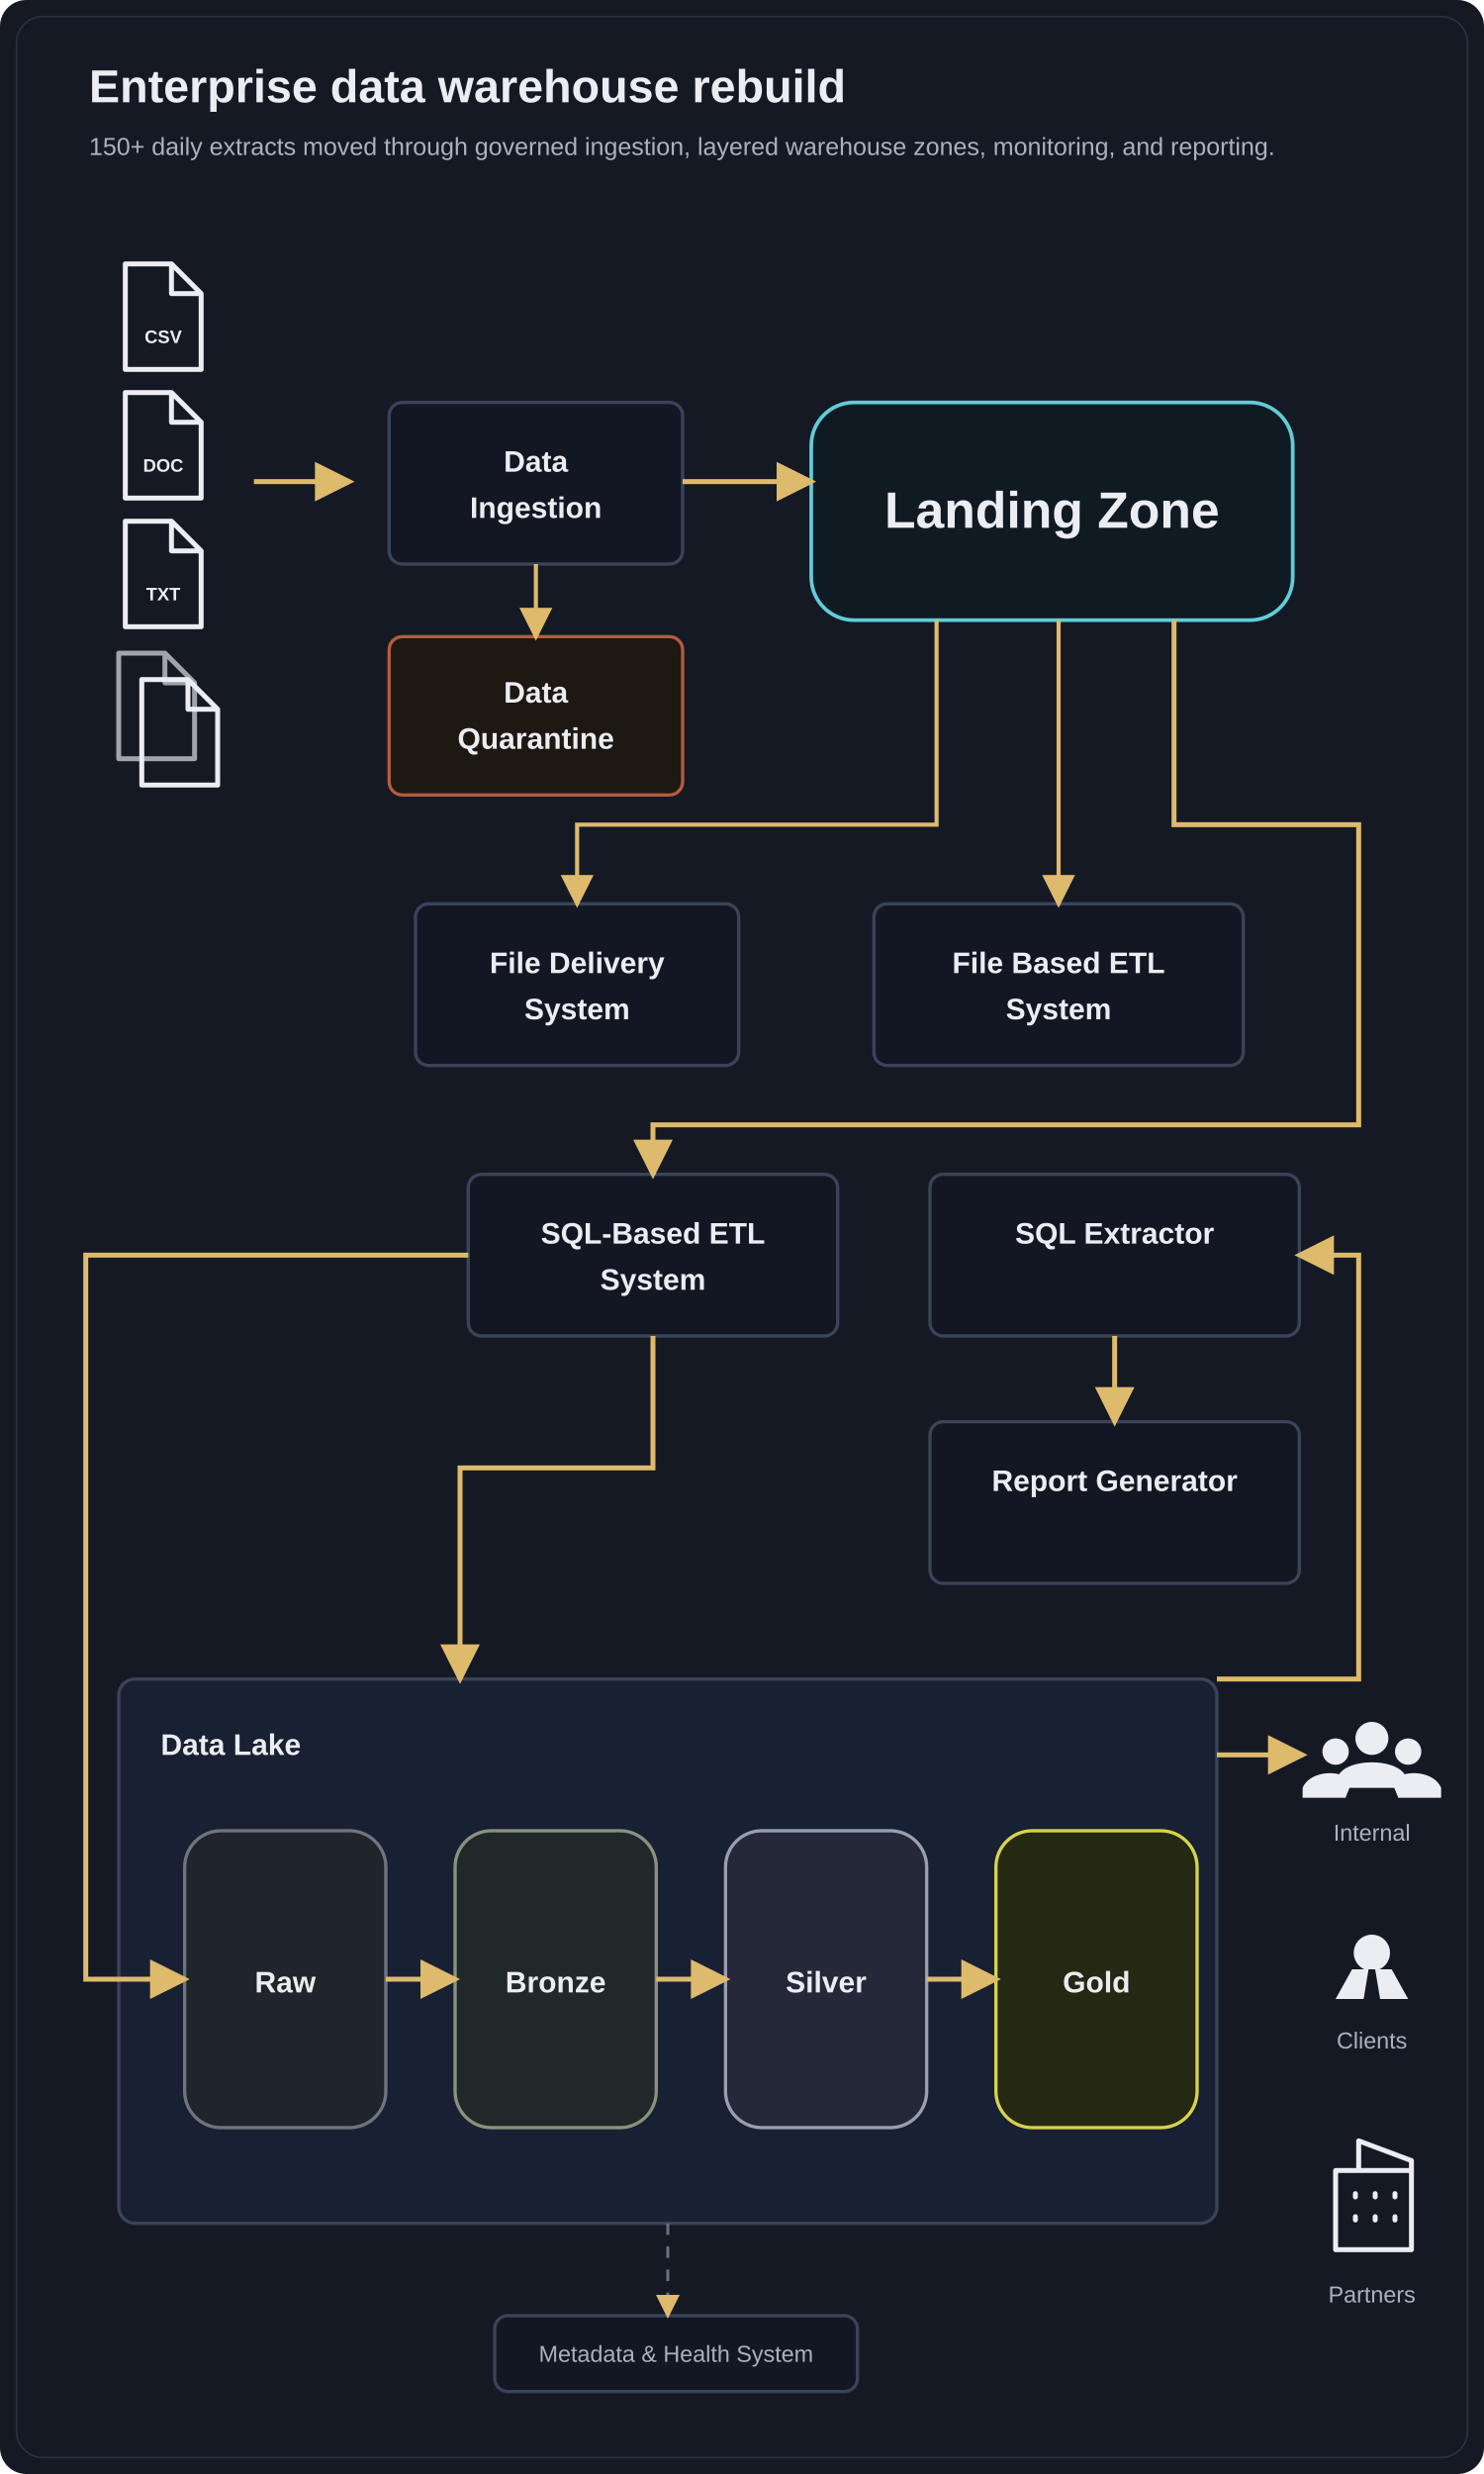
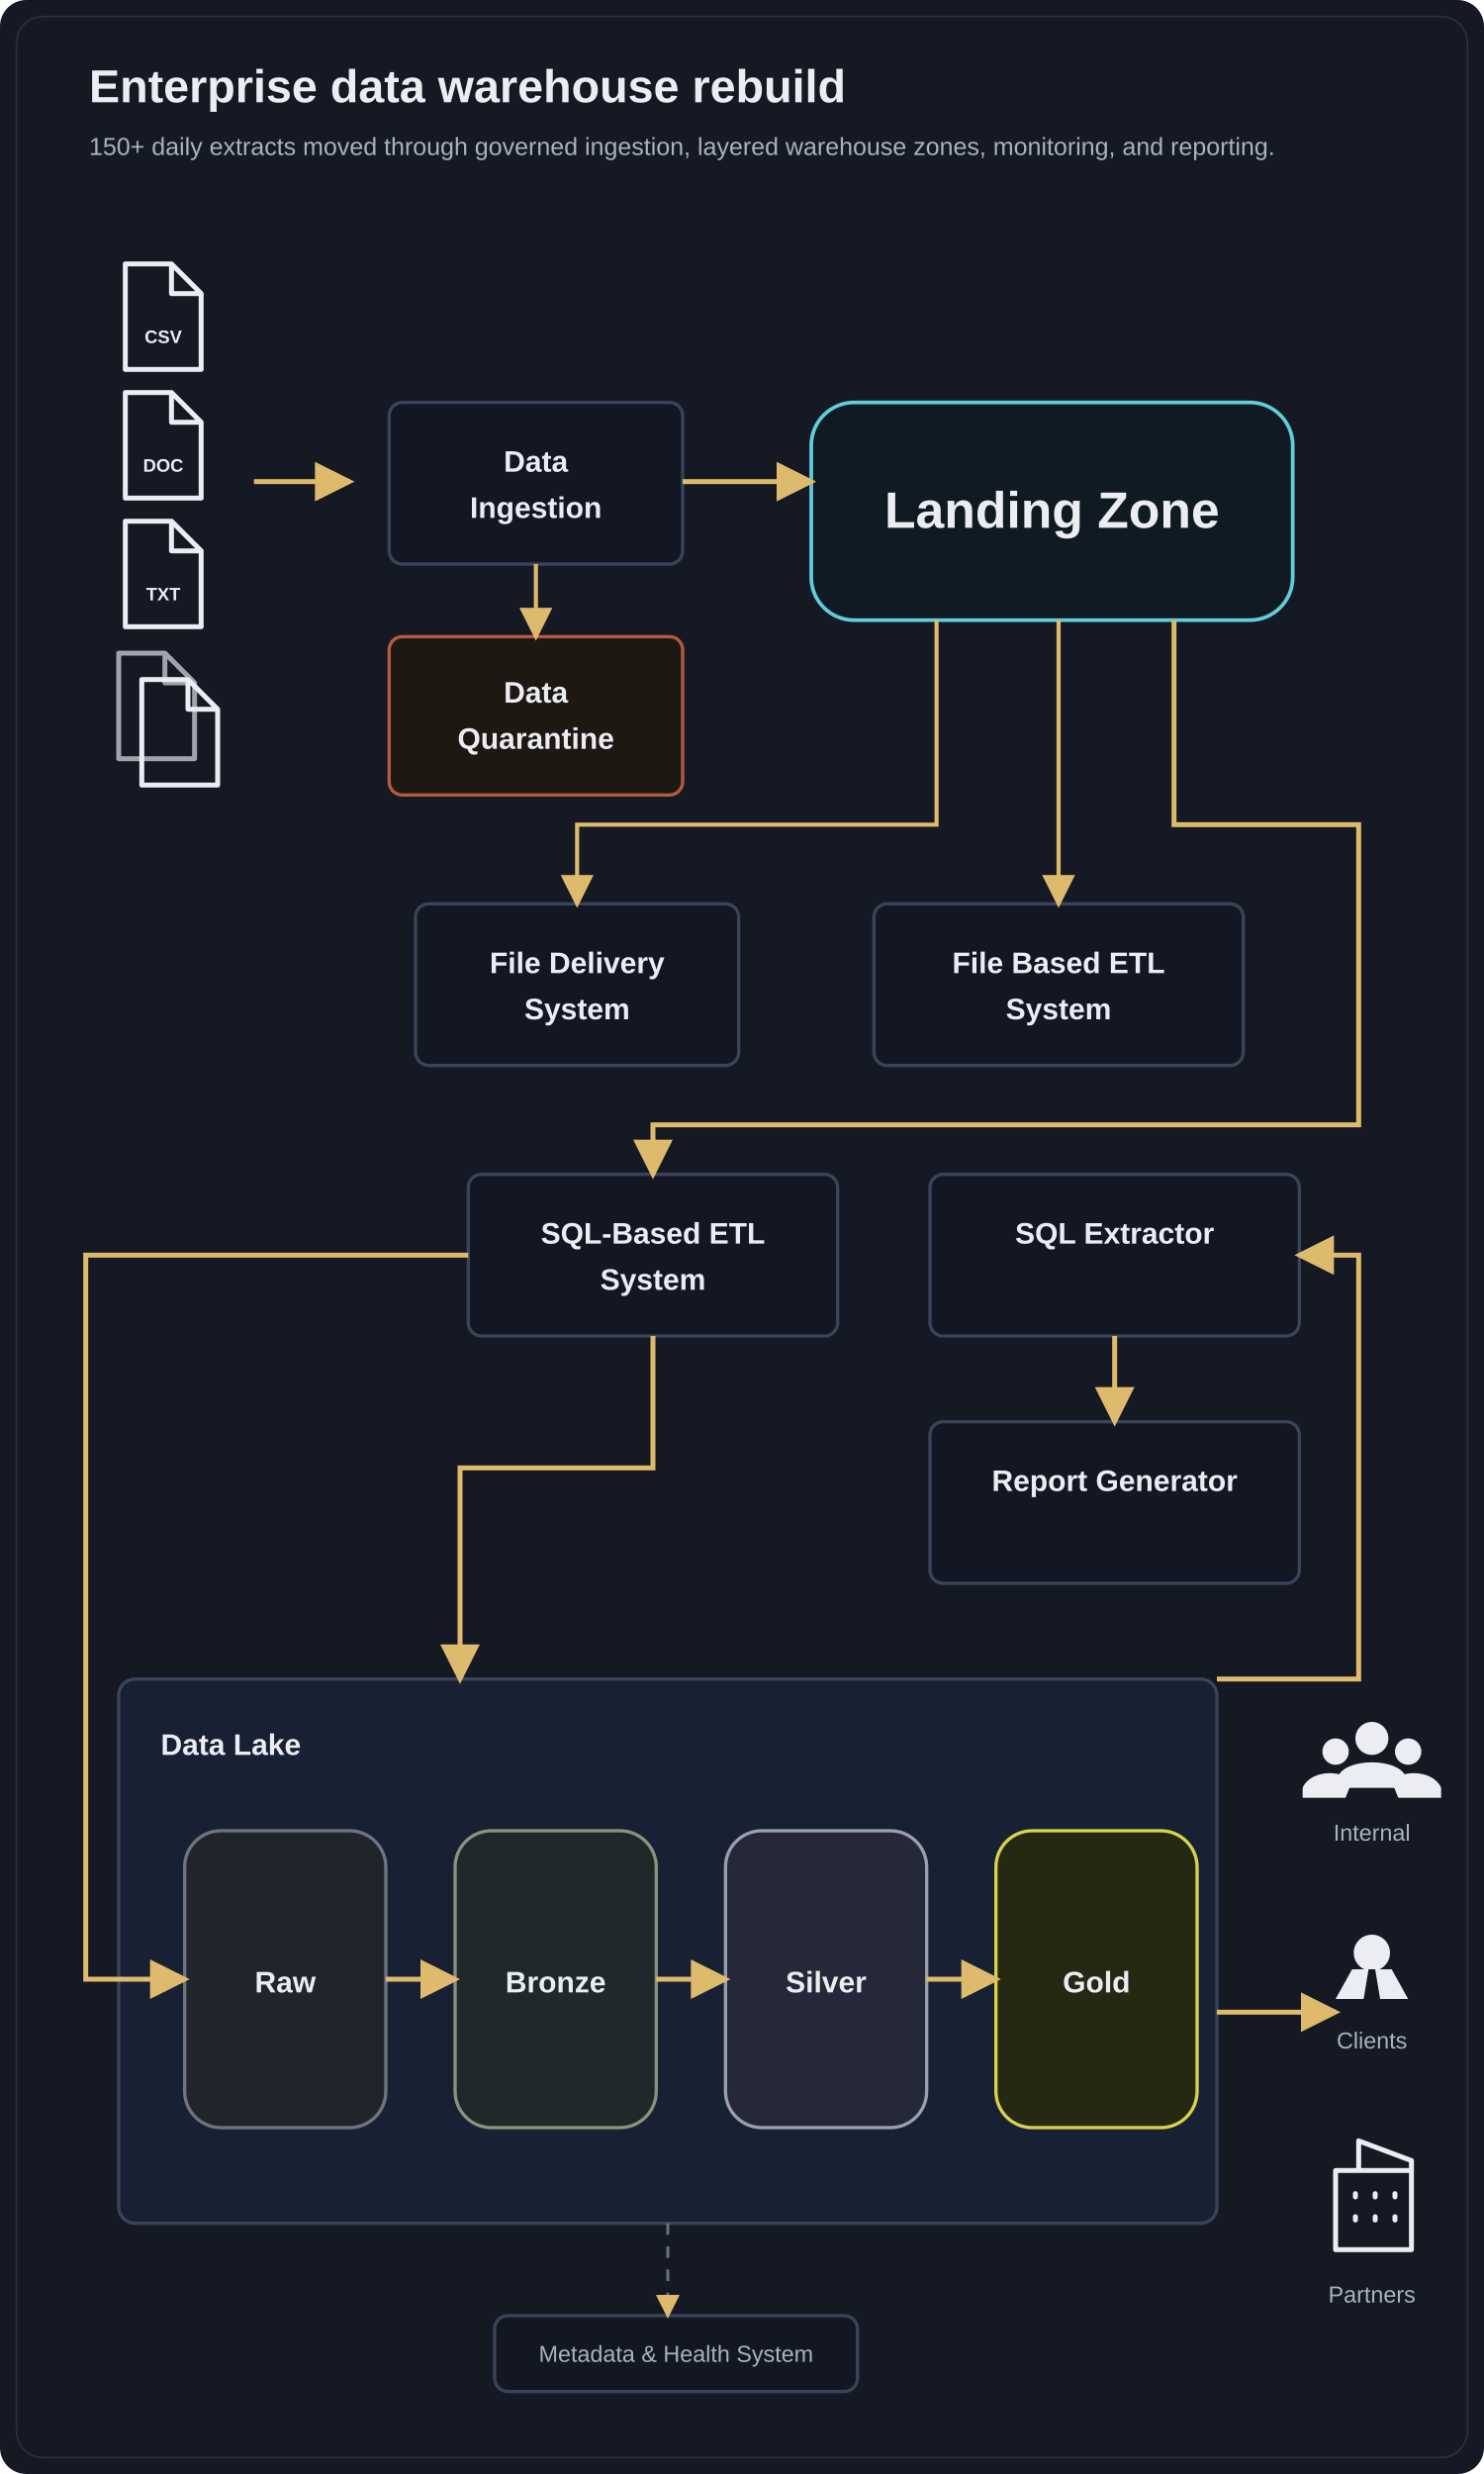
<svg xmlns="http://www.w3.org/2000/svg" viewBox="0 0 900 1500" role="img" aria-labelledby="title desc">
  <rect width="900" height="1500" rx="16" fill="#151924" />
  <rect x="10" y="10" width="880" height="1480" rx="16" fill="#151924" stroke="#2a303f" />
  <defs>
    <marker id="arrow" markerWidth="8" markerHeight="8" refX="7" refY="4" orient="auto">
      <path d="M0 0 L8 4 L0 8 Z" fill="#deba6c" />
    </marker>
    <style>
      .panel { fill: #0e1119; stroke: #2a303f; stroke-width: 2; }
      .stage { fill: #121723; stroke: #3a4358; stroke-width: 2; }
      .cyan { fill: #101a23; stroke: #60cdd8; stroke-width: 2.25; }
      .warn { fill: #1e1812; stroke: #b65a3d; stroke-width: 2; }
      .lake { fill: #182033; stroke: #3a4358; stroke-width: 2; }
      .raw { fill: #20242b; stroke: #6f7480; stroke-width: 2; }
      .bronze { fill: #20292a; stroke: #8c907f; stroke-width: 2; }
      .silver { fill: #252838; stroke: #9a9fad; stroke-width: 2; }
      .gold-zone { fill: #252914; stroke: #d8d34a; stroke-width: 2; }
      .label { fill: #ebedf3; font: 700 18px Arial, sans-serif; }
      .small { fill: #aab1c0; font: 14px Arial, sans-serif; }
      .tiny { fill: #aab1c0; font: 12px Arial, sans-serif; }
      .line { stroke: #deba6c; stroke-width: 3; fill: none; marker-end: url(#arrow); }
      .thin { stroke: #deba6c; stroke-width: 2.5; fill: none; marker-end: url(#arrow); }
      .monitor { stroke: #687085; stroke-width: 1.8; fill: none; stroke-dasharray: 7 7; marker-end: url(#arrow); }
      .icon { fill: none; stroke: #ebedf3; stroke-width: 3; stroke-linecap: round; stroke-linejoin: round; }
      .icon-fill { fill: #ebedf3; }
      .file-text { fill: #ebedf3; font: 700 11px Arial, sans-serif; }
    </style>
  </defs>
  <text x="54" y="62" fill="#ebedf3" font-family="Arial, sans-serif" font-size="28" font-weight="700">Enterprise data warehouse rebuild</text>
  <text x="54" y="94" fill="#aab1c0" font-family="Arial, sans-serif" font-size="15">150+ daily extracts moved through governed ingestion, layered warehouse zones, monitoring, and reporting.</text>
  <g aria-label="Source file formats">
    <path class="icon" d="M76 160 H104 L122 178 V224 H76 Z M104 160 V178 H122" />
    <text class="file-text" x="99" y="208" text-anchor="middle">CSV</text>
    <path class="icon" d="M76 238 H104 L122 256 V302 H76 Z M104 238 V256 H122" />
    <text class="file-text" x="99" y="286" text-anchor="middle">DOC</text>
    <path class="icon" d="M76 316 H104 L122 334 V380 H76 Z M104 316 V334 H122" />
    <text class="file-text" x="99" y="364" text-anchor="middle">TXT</text>
    <path class="icon" opacity="0.65" d="M72 396 H100 L118 414 V460 H72 Z M100 396 V414 H118" />
    <path class="icon" d="M86 412 H114 L132 430 V476 H86 Z M114 412 V430 H132" />
  </g>
  <path class="line" d="M154 292 H212" />
  <rect class="stage" x="236" y="244" width="178" height="98" rx="8" />
  <text class="label" x="325" y="286" text-anchor="middle">Data</text>
  <text class="label" x="325" y="314" text-anchor="middle">Ingestion</text>
  <rect class="warn" x="236" y="386" width="178" height="96" rx="8" />
  <text class="label" x="325" y="426" text-anchor="middle">Data</text>
  <text class="label" x="325" y="454" text-anchor="middle">Quarantine</text>
  <path class="thin" d="M325 342 V386" />
  <rect class="cyan" x="492" y="244" width="292" height="132" rx="26" />
  <text fill="#ebedf3" font-family="Arial, sans-serif" font-size="31" font-weight="700" x="638" y="320" text-anchor="middle">Landing Zone</text>
  <path class="line" d="M414 292 H492" />
  <rect class="stage" x="252" y="548" width="196" height="98" rx="8" />
  <text class="label" x="350" y="590" text-anchor="middle">File Delivery</text>
  <text class="label" x="350" y="618" text-anchor="middle">System</text>
  <path class="thin" d="M568 376 V500 H350 V548" />
  <rect class="stage" x="530" y="548" width="224" height="98" rx="8" />
  <text class="label" x="642" y="590" text-anchor="middle">File Based ETL</text>
  <text class="label" x="642" y="618" text-anchor="middle">System</text>
  <path class="thin" d="M642 376 V548" />
  <rect class="stage" x="284" y="712" width="224" height="98" rx="8" />
  <text class="label" x="396" y="754" text-anchor="middle">SQL-Based ETL</text>
  <text class="label" x="396" y="782" text-anchor="middle">System</text>
  <path class="line" d="M712 376 V500 H824 V682 H396 V712" />
  <rect class="stage" x="564" y="712" width="224" height="98" rx="8" />
  <text class="label" x="676" y="754" text-anchor="middle">SQL Extractor</text>
  <rect class="stage" x="564" y="862" width="224" height="98" rx="8" />
  <text class="label" x="676" y="904" text-anchor="middle">Report Generator</text>
  <path class="line" d="M676 810 V862" />
  <rect class="lake" x="72" y="1018" width="666" height="330" rx="10" />
  <text class="label" x="140" y="1064" text-anchor="middle">Data Lake</text>
  <rect class="raw" x="112" y="1110" width="122" height="180" rx="22" />
  <text class="label" x="173" y="1208" text-anchor="middle">Raw</text>
  <rect class="bronze" x="276" y="1110" width="122" height="180" rx="22" />
  <text class="label" x="337" y="1208" text-anchor="middle">Bronze</text>
  <rect class="silver" x="440" y="1110" width="122" height="180" rx="22" />
  <text class="label" x="501" y="1208" text-anchor="middle">Silver</text>
  <rect class="gold-zone" x="604" y="1110" width="122" height="180" rx="22" />
  <text class="label" x="665" y="1208" text-anchor="middle">Gold</text>
  <path class="line" d="M284 761 H52 V1200 H112" />
  <path class="line" d="M234 1200 H276" />
  <path class="line" d="M398 1200 H440" />
  <path class="line" d="M562 1200 H604" />
-   <path class="line" d="M738 1064 H790" />
+   <path class="line" d="M738 1220 H810" />
  <path class="line" d="M396 810 V890 H279 V1018" />
  <path class="line" d="M738 1018 H824 V761 H788" />
  <rect class="stage" x="300" y="1404" width="220" height="46" rx="8" />
  <text class="small" x="410" y="1432" text-anchor="middle">Metadata &amp; Health System</text>
  <path class="monitor" d="M405 1348 V1404" />
  <g aria-label="Business users" transform="translate(748 1032)">
    <circle class="icon-fill" cx="84" cy="22" r="10" />
    <circle class="icon-fill" cx="62" cy="30" r="8" />
    <circle class="icon-fill" cx="106" cy="30" r="8" />
    <path class="icon-fill" d="M64 44 C70 34 98 34 104 44 L104 52 H64 Z" />
    <path class="icon-fill" d="M42 52 C46 42 64 40 72 48 L68 58 H42 Z" />
    <path class="icon-fill" d="M96 48 C104 40 122 42 126 52 L126 58 H100 Z" />
    <text class="small" x="84" y="84" text-anchor="middle">Internal</text>
    <circle class="icon-fill" cx="84" cy="152" r="11" />
    <path class="icon-fill" d="M62 180 L72 162 H96 L106 180 Z" />
    <path fill="#151924" d="M82 162 H86 L89 180 H79 Z" />
    <text class="small" x="84" y="210" text-anchor="middle">Clients</text>
    <path class="icon" d="M62 284 H108 V332 H62 Z M76 284 V266 L108 278 V284" />
    <path class="icon" d="M74 298 V300 M86 298 V300 M98 298 V300 M74 312 V314 M86 312 V314 M98 312 V314" />
    <text class="small" x="84" y="364" text-anchor="middle">Partners</text>
  </g>
</svg>
